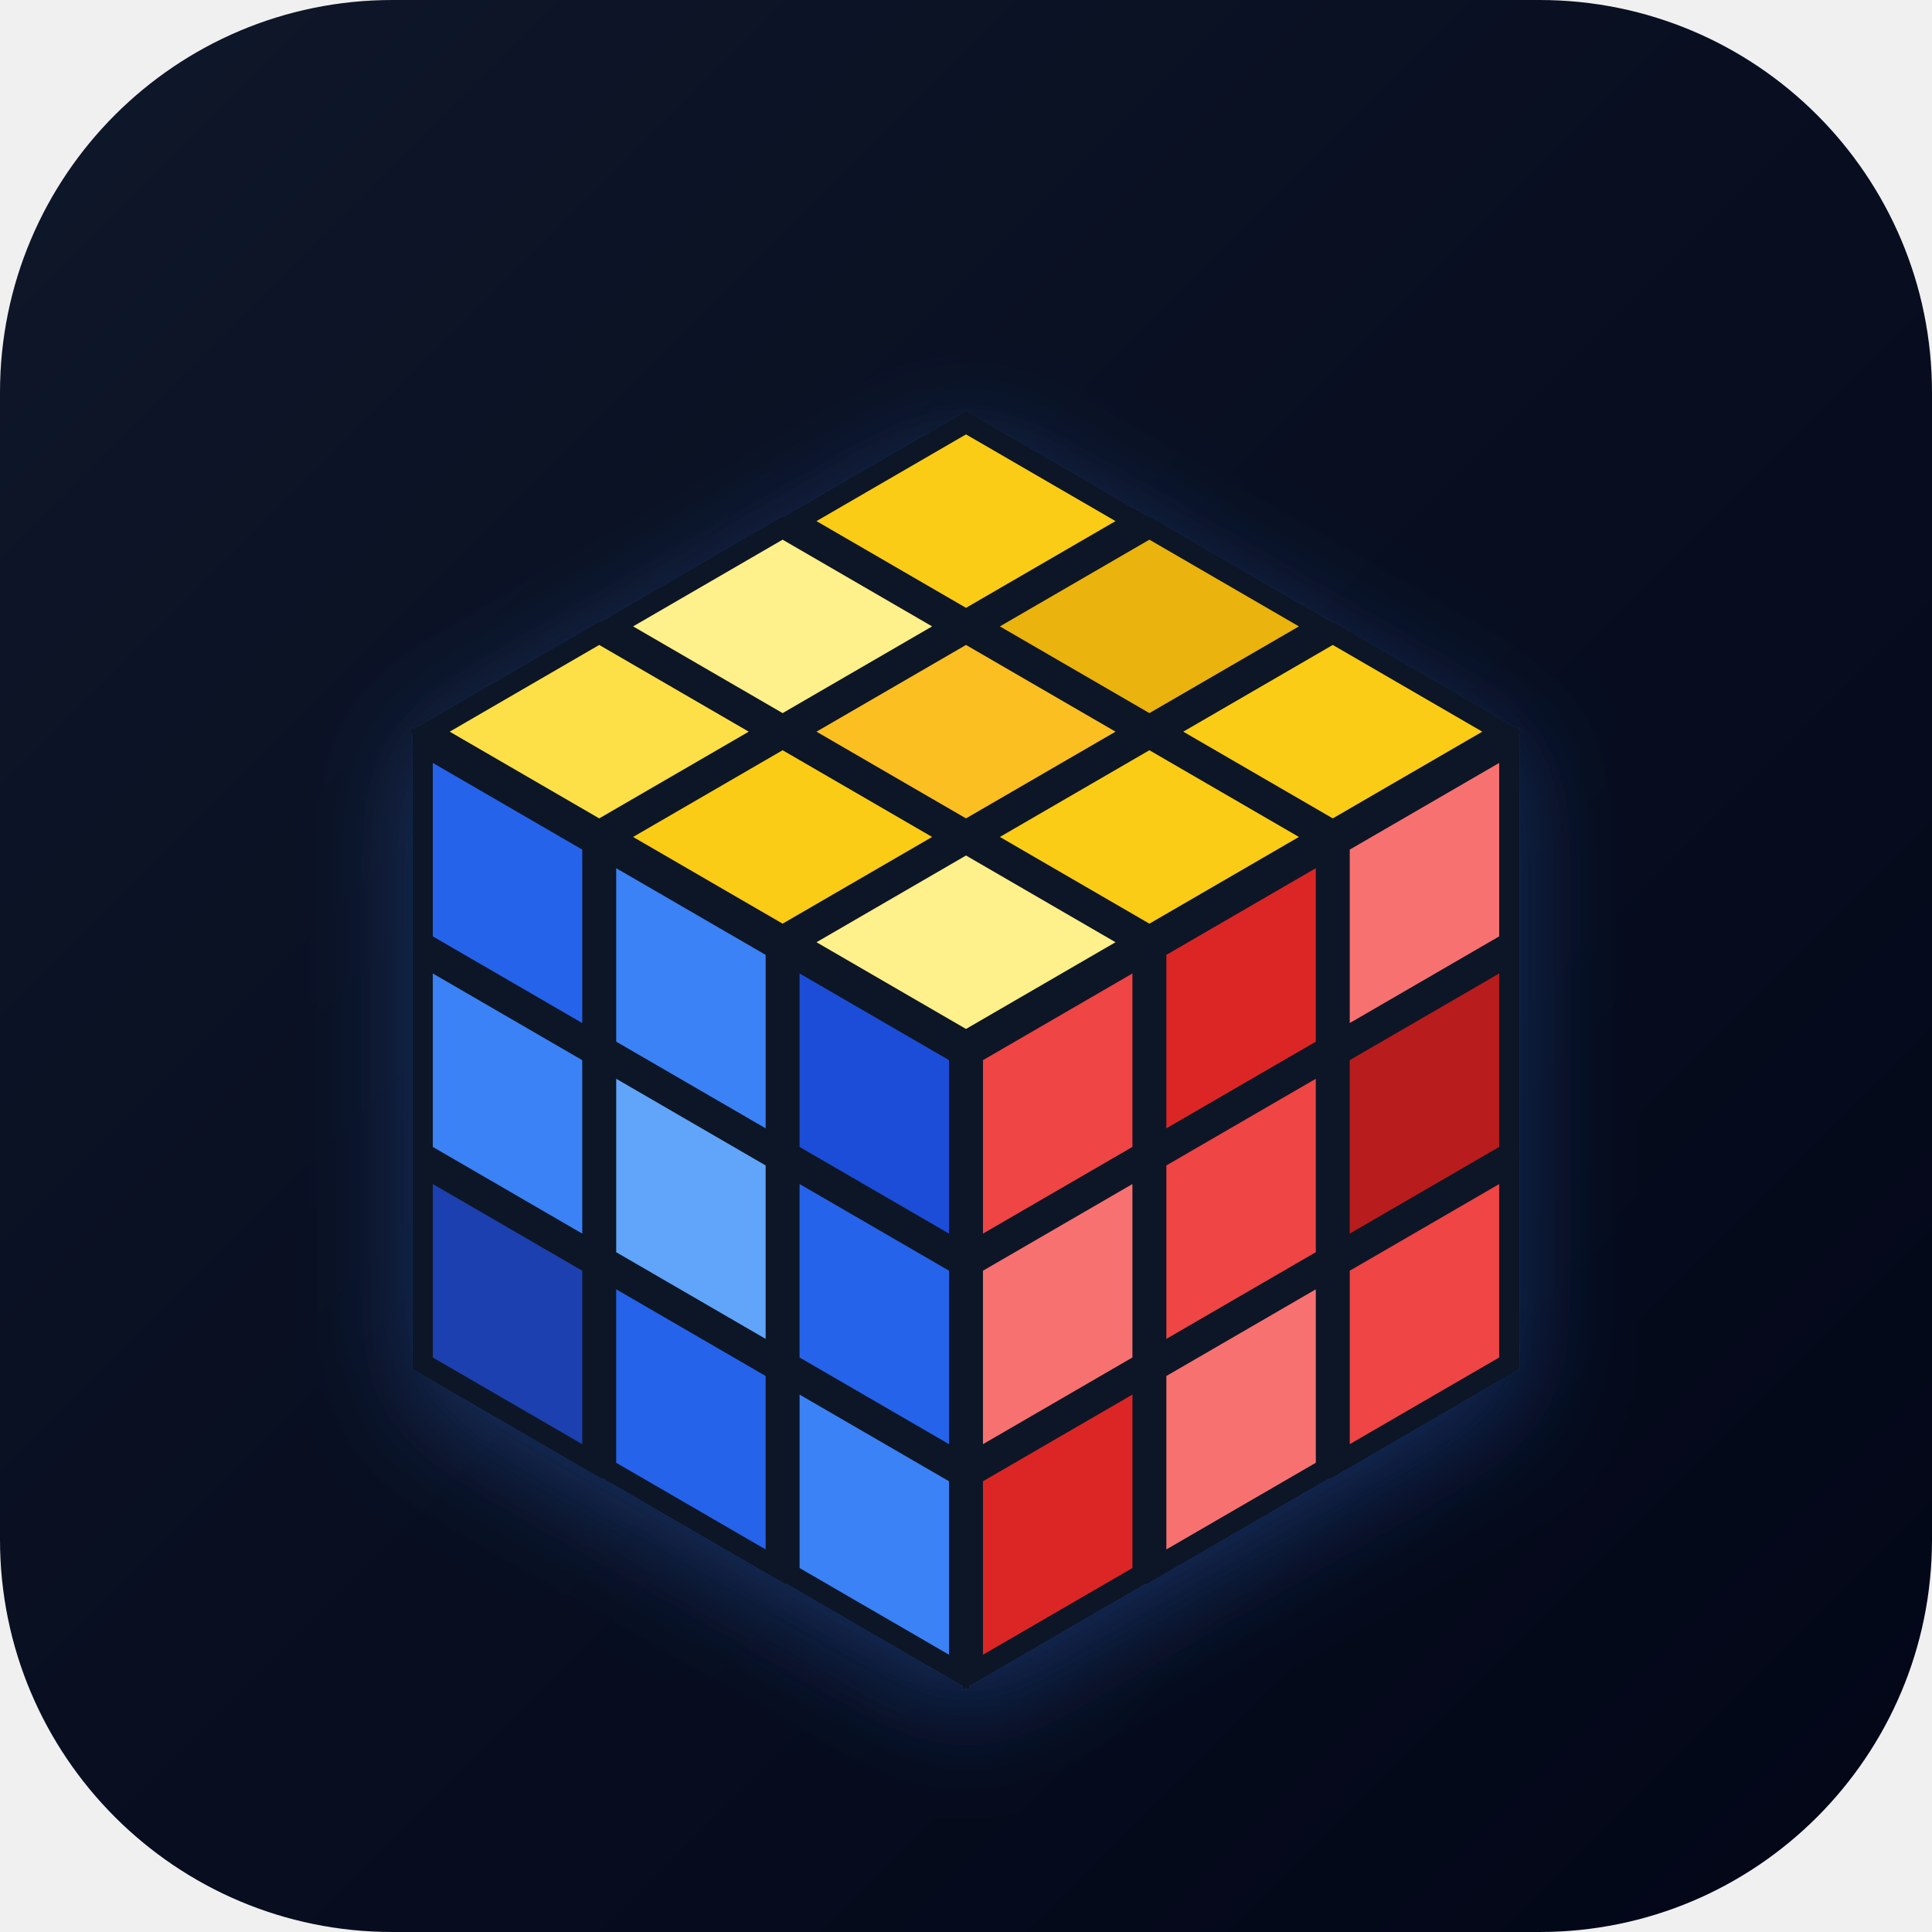
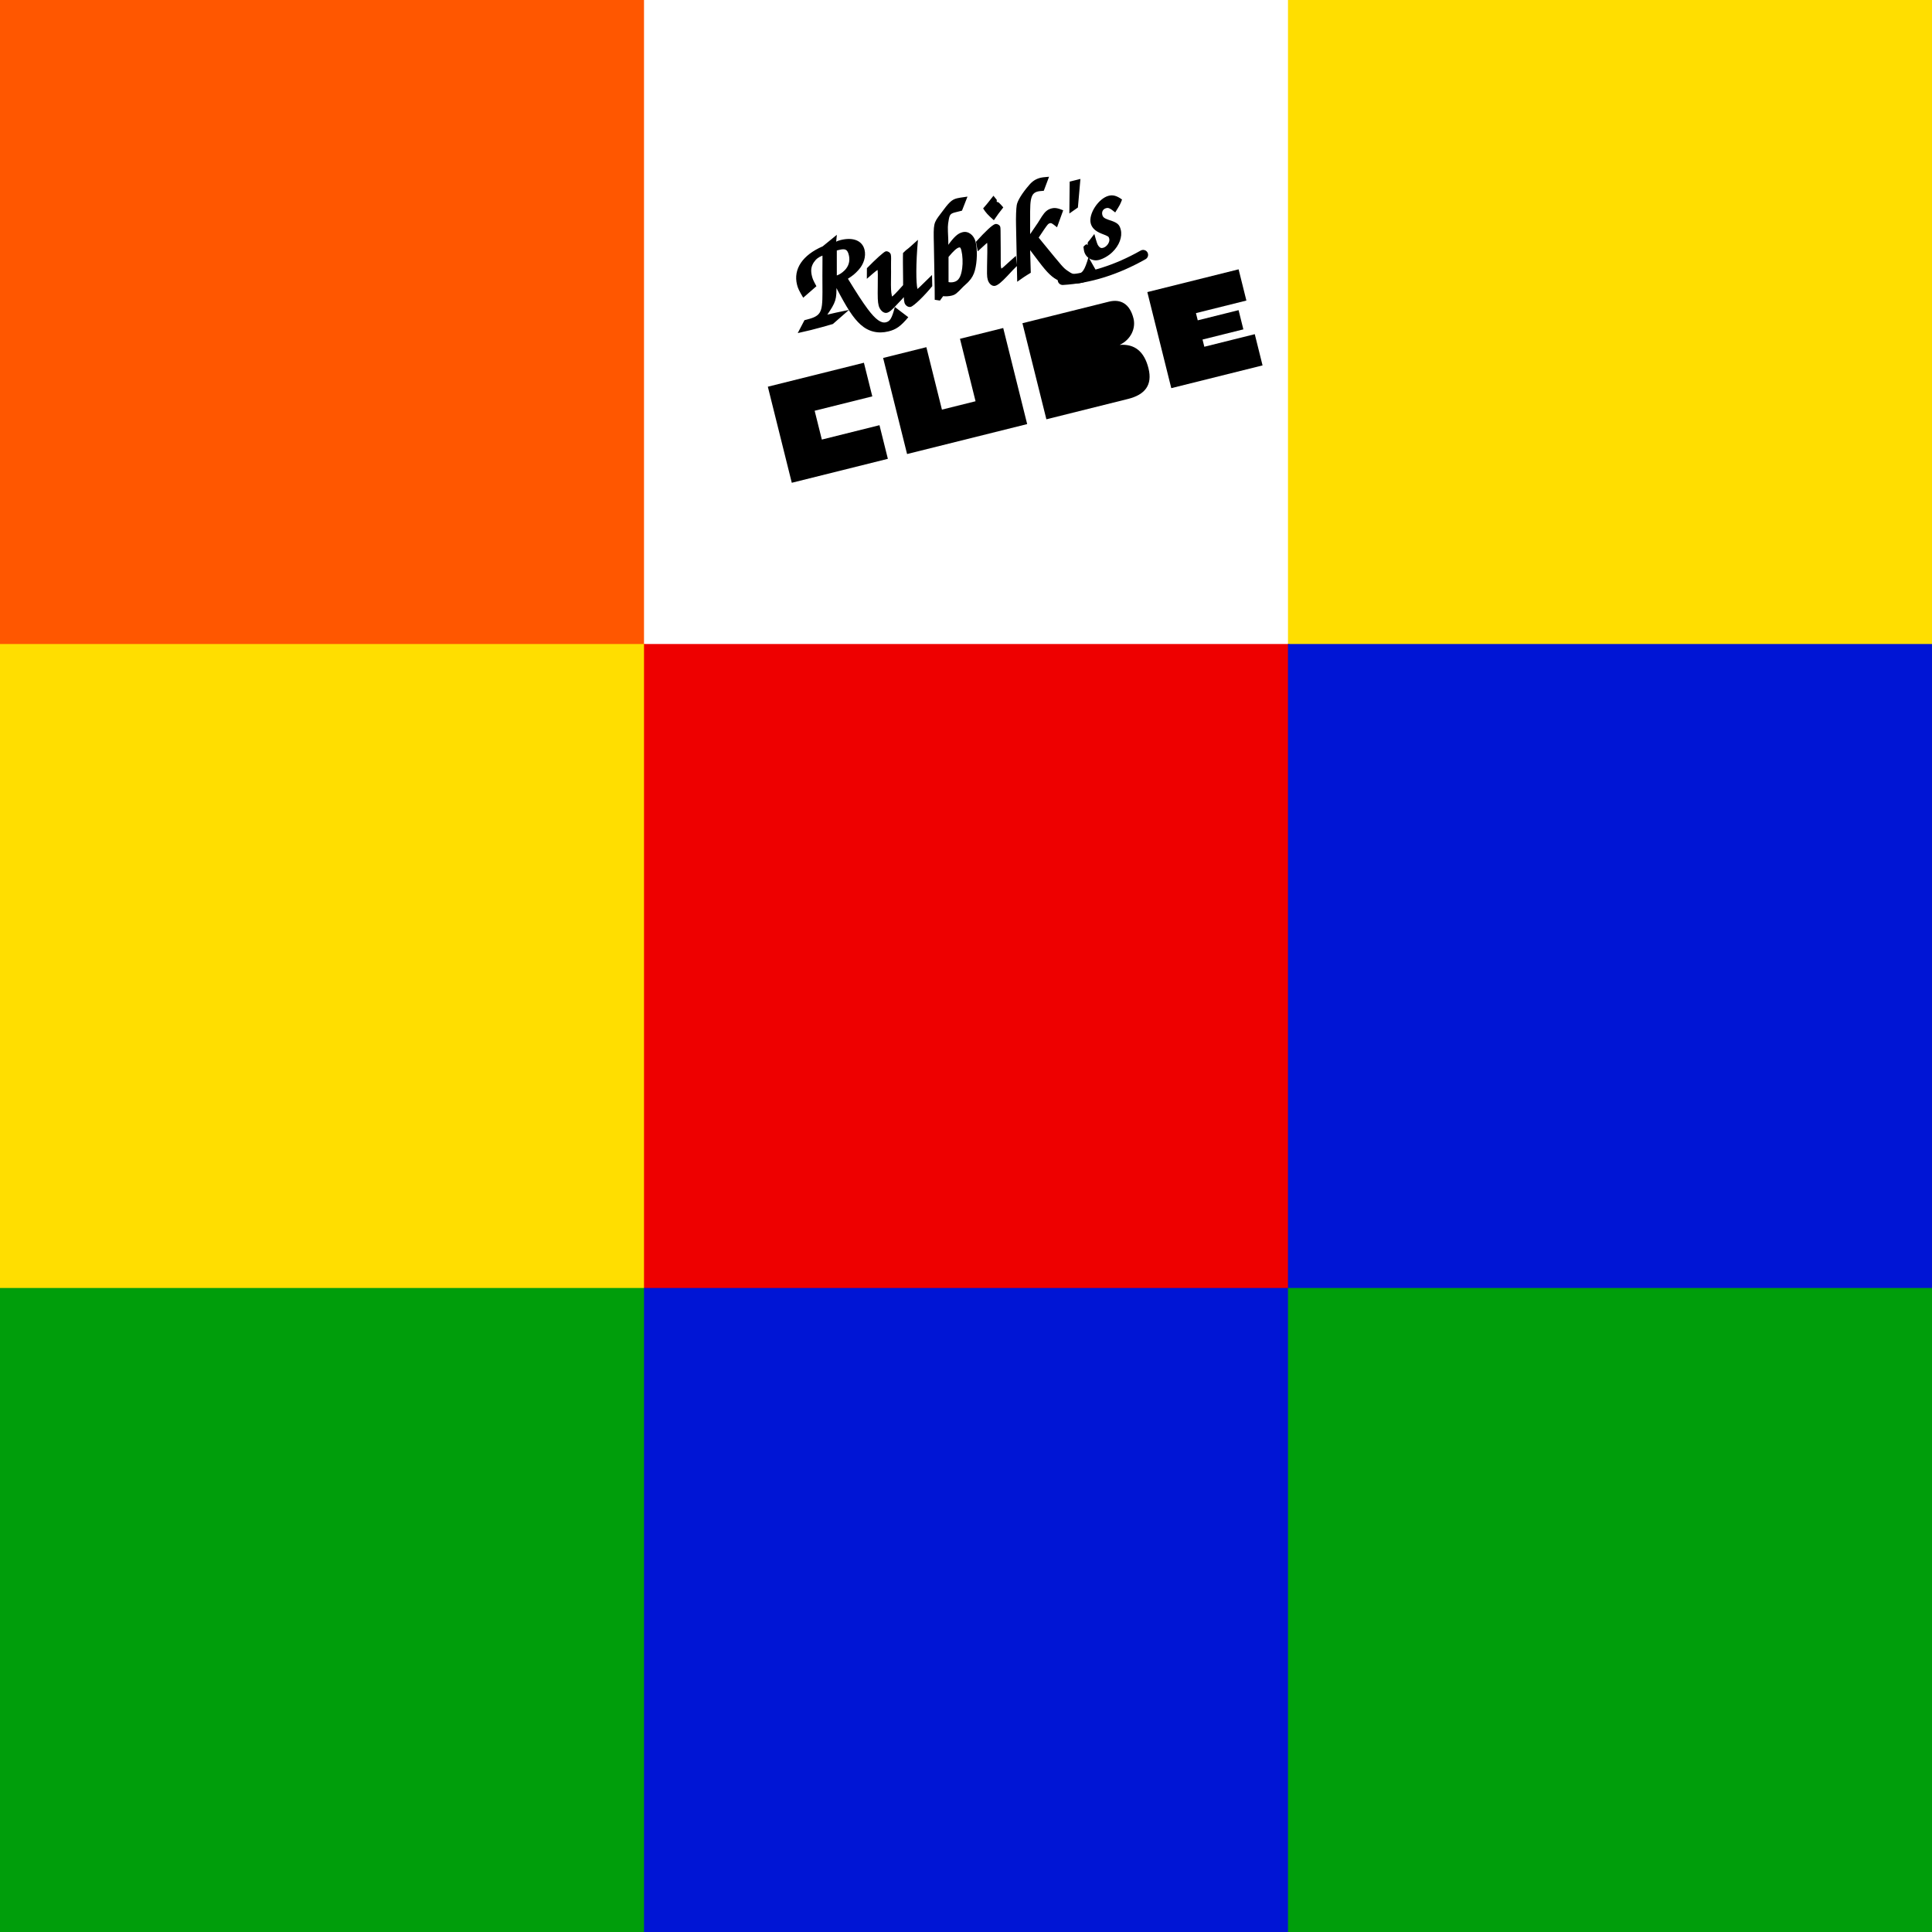
<svg xmlns="http://www.w3.org/2000/svg" viewBox="0 0 512 512" width="512" height="512">
-   <defs>
-     <linearGradient id="bg" x1="0%" y1="0%" x2="100%" y2="100%">
-       <stop offset="0%" stop-color="#0f172a" />
-       <stop offset="100%" stop-color="#020617" />
-     </linearGradient>
-     <filter id="glow" x="-20%" y="-20%" width="140%" height="140%">
-       <feDropShadow dx="0" dy="8" stdDeviation="16" flood-color="#3b82f6" flood-opacity="0.3" />
-     </filter>
-   </defs>
-   <rect width="512" height="512" rx="104" fill="url(#bg)" />
-   <g transform="translate(256, 256) scale(0.9)" filter="url(#glow)">
-     <polygon points="0,-160 50,-131 0,-102 -50,-131" fill="#facc15" stroke="#111827" stroke-width="6" rx="4" />
-     <polygon points="54,-129 104,-100 54,-71 4,-100" fill="#eab308" stroke="#111827" stroke-width="6" />
-     <polygon points="108,-98 158,-69 108,-40 58,-69" fill="#facc15" stroke="#111827" stroke-width="6" />
-     <polygon points="-54,-129 -4,-100 -54,-71 -104,-100" fill="#fef08a" stroke="#111827" stroke-width="6" />
-     <polygon points="0,-98 50,-69 0,-40 -50,-69" fill="#fbbf24" stroke="#111827" stroke-width="6" />
-     <polygon points="54,-67 104,-38 54,-9 4,-38" fill="#facc15" stroke="#111827" stroke-width="6" />
-     <polygon points="-108,-98 -58,-69 -108,-40 -158,-69" fill="#fde047" stroke="#111827" stroke-width="6" />
-     <polygon points="-54,-67 -4,-38 -54,-9 -104,-38" fill="#facc15" stroke="#111827" stroke-width="6" />
-     <polygon points="0,-36 50,-7 0,22 -50,-7" fill="#fef08a" stroke="#111827" stroke-width="6" />
-     <polygon points="-160,-65 -110,-36 -110,22 -160,-7" fill="#2563eb" stroke="#111827" stroke-width="6" />
-     <polygon points="-106,-34 -56,-5 -56,53 -106,24" fill="#3b82f6" stroke="#111827" stroke-width="6" />
-     <polygon points="-52,-3 -2,26 -2,84 -52,55" fill="#1d4ed8" stroke="#111827" stroke-width="6" />
-     <polygon points="-160,-3 -110,26 -110,84 -160,55" fill="#3b82f6" stroke="#111827" stroke-width="6" />
-     <polygon points="-106,28 -56,57 -56,115 -106,86" fill="#60a5fa" stroke="#111827" stroke-width="6" />
-     <polygon points="-52,59 -2,88 -2,146 -52,117" fill="#2563eb" stroke="#111827" stroke-width="6" />
-     <polygon points="-160,59 -110,88 -110,146 -160,117" fill="#1e40af" stroke="#111827" stroke-width="6" />
-     <polygon points="-106,90 -56,119 -56,177 -106,148" fill="#2563eb" stroke="#111827" stroke-width="6" />
-     <polygon points="-52,121 -2,150 -2,208 -52,179" fill="#3b82f6" stroke="#111827" stroke-width="6" />
-     <polygon points="2,26 52,-3 52,55 2,84" fill="#ef4444" stroke="#111827" stroke-width="6" />
-     <polygon points="56,-5 106,-34 106,24 56,53" fill="#dc2626" stroke="#111827" stroke-width="6" />
-     <polygon points="110,-36 160,-65 160,-7 110,22" fill="#f87171" stroke="#111827" stroke-width="6" />
-     <polygon points="2,88 52,59 52,117 2,146" fill="#f87171" stroke="#111827" stroke-width="6" />
-     <polygon points="56,57 106,28 106,86 56,115" fill="#ef4444" stroke="#111827" stroke-width="6" />
-     <polygon points="110,26 160,-3 160,55 110,84" fill="#b91c1c" stroke="#111827" stroke-width="6" />
-     <polygon points="2,150 52,121 52,179 2,208" fill="#dc2626" stroke="#111827" stroke-width="6" />
-     <polygon points="56,119 106,90 106,148 56,177" fill="#f87171" stroke="#111827" stroke-width="6" />
-     <polygon points="110,88 160,59 160,117 110,146" fill="#ef4444" stroke="#111827" stroke-width="6" />
+   <rect x="0.00" y="0.00" width="171.00" height="171.00" fill="#FF5700" />
+   <rect x="170.67" y="0.00" width="171.00" height="171.00" fill="#FFFFFF" />
+   <rect x="341.33" y="0.00" width="171.00" height="171.00" fill="#FFDE00" />
+   <rect x="0.00" y="170.67" width="171.00" height="171.00" fill="#FFDE00" />
+   <rect x="170.67" y="170.67" width="171.00" height="171.00" fill="#EE0000" />
+   <rect x="341.33" y="170.67" width="171.00" height="171.00" fill="#0015D5" />
+   <rect x="0.00" y="341.33" width="171.00" height="171.00" fill="#009E0B" />
+   <rect x="170.67" y="341.33" width="171.00" height="171.00" fill="#0015D5" />
+   <rect x="341.33" y="341.33" width="171.00" height="171.00" fill="#009E0B" />
+   <g transform="translate(256.00, 85.33) rotate(-14) scale(0.656)">
+     <text x="0" y="-12" font-family="'Brush Script MT', 'Caveat', 'Segoe Script', 'Dancing Script', cursive, sans-serif" font-size="52" font-weight="900" font-style="italic" text-anchor="middle" fill="#000000">Rubik's</text>
+     <path d="M42,-7 Q58,-4 76,-9" stroke="#000000" stroke-width="4" stroke-linecap="round" fill="none" />
+     <path d="M-84,6 L-44,6 L-44,20 L-68,20 L-68,32 L-44,32 L-44,46 L-84,46 Z" fill="#000000" />
+     <path d="M-36,6 L-18,6 L-18,32 L-4,32 L-4,6 L14,6 L14,46 L-36,46 Z" fill="#000000" />
+     <path d="M22,6 L58,6 C63,6 66,9 66,15 C66,19 63,23 58,24 C64,25 67,29 67,36 C67,43 63,46 56,46 L22,46 Z M38,17 L48,17 C50,17 51,18 51,20 C51,22 50,23 48,23 L38,23 Z M38,29 L49,29 C51,29 52,30 52,33 C52,35 51,36 49,36 L38,36 Z" fill="#000000" />
+     <path d="M74,6 L112,6 L112,19 L91,19 L91,22 L108,22 L108,30 L91,30 L91,33 L112,33 L112,46 L74,46 Z" fill="#000000" />
  </g>
</svg>
